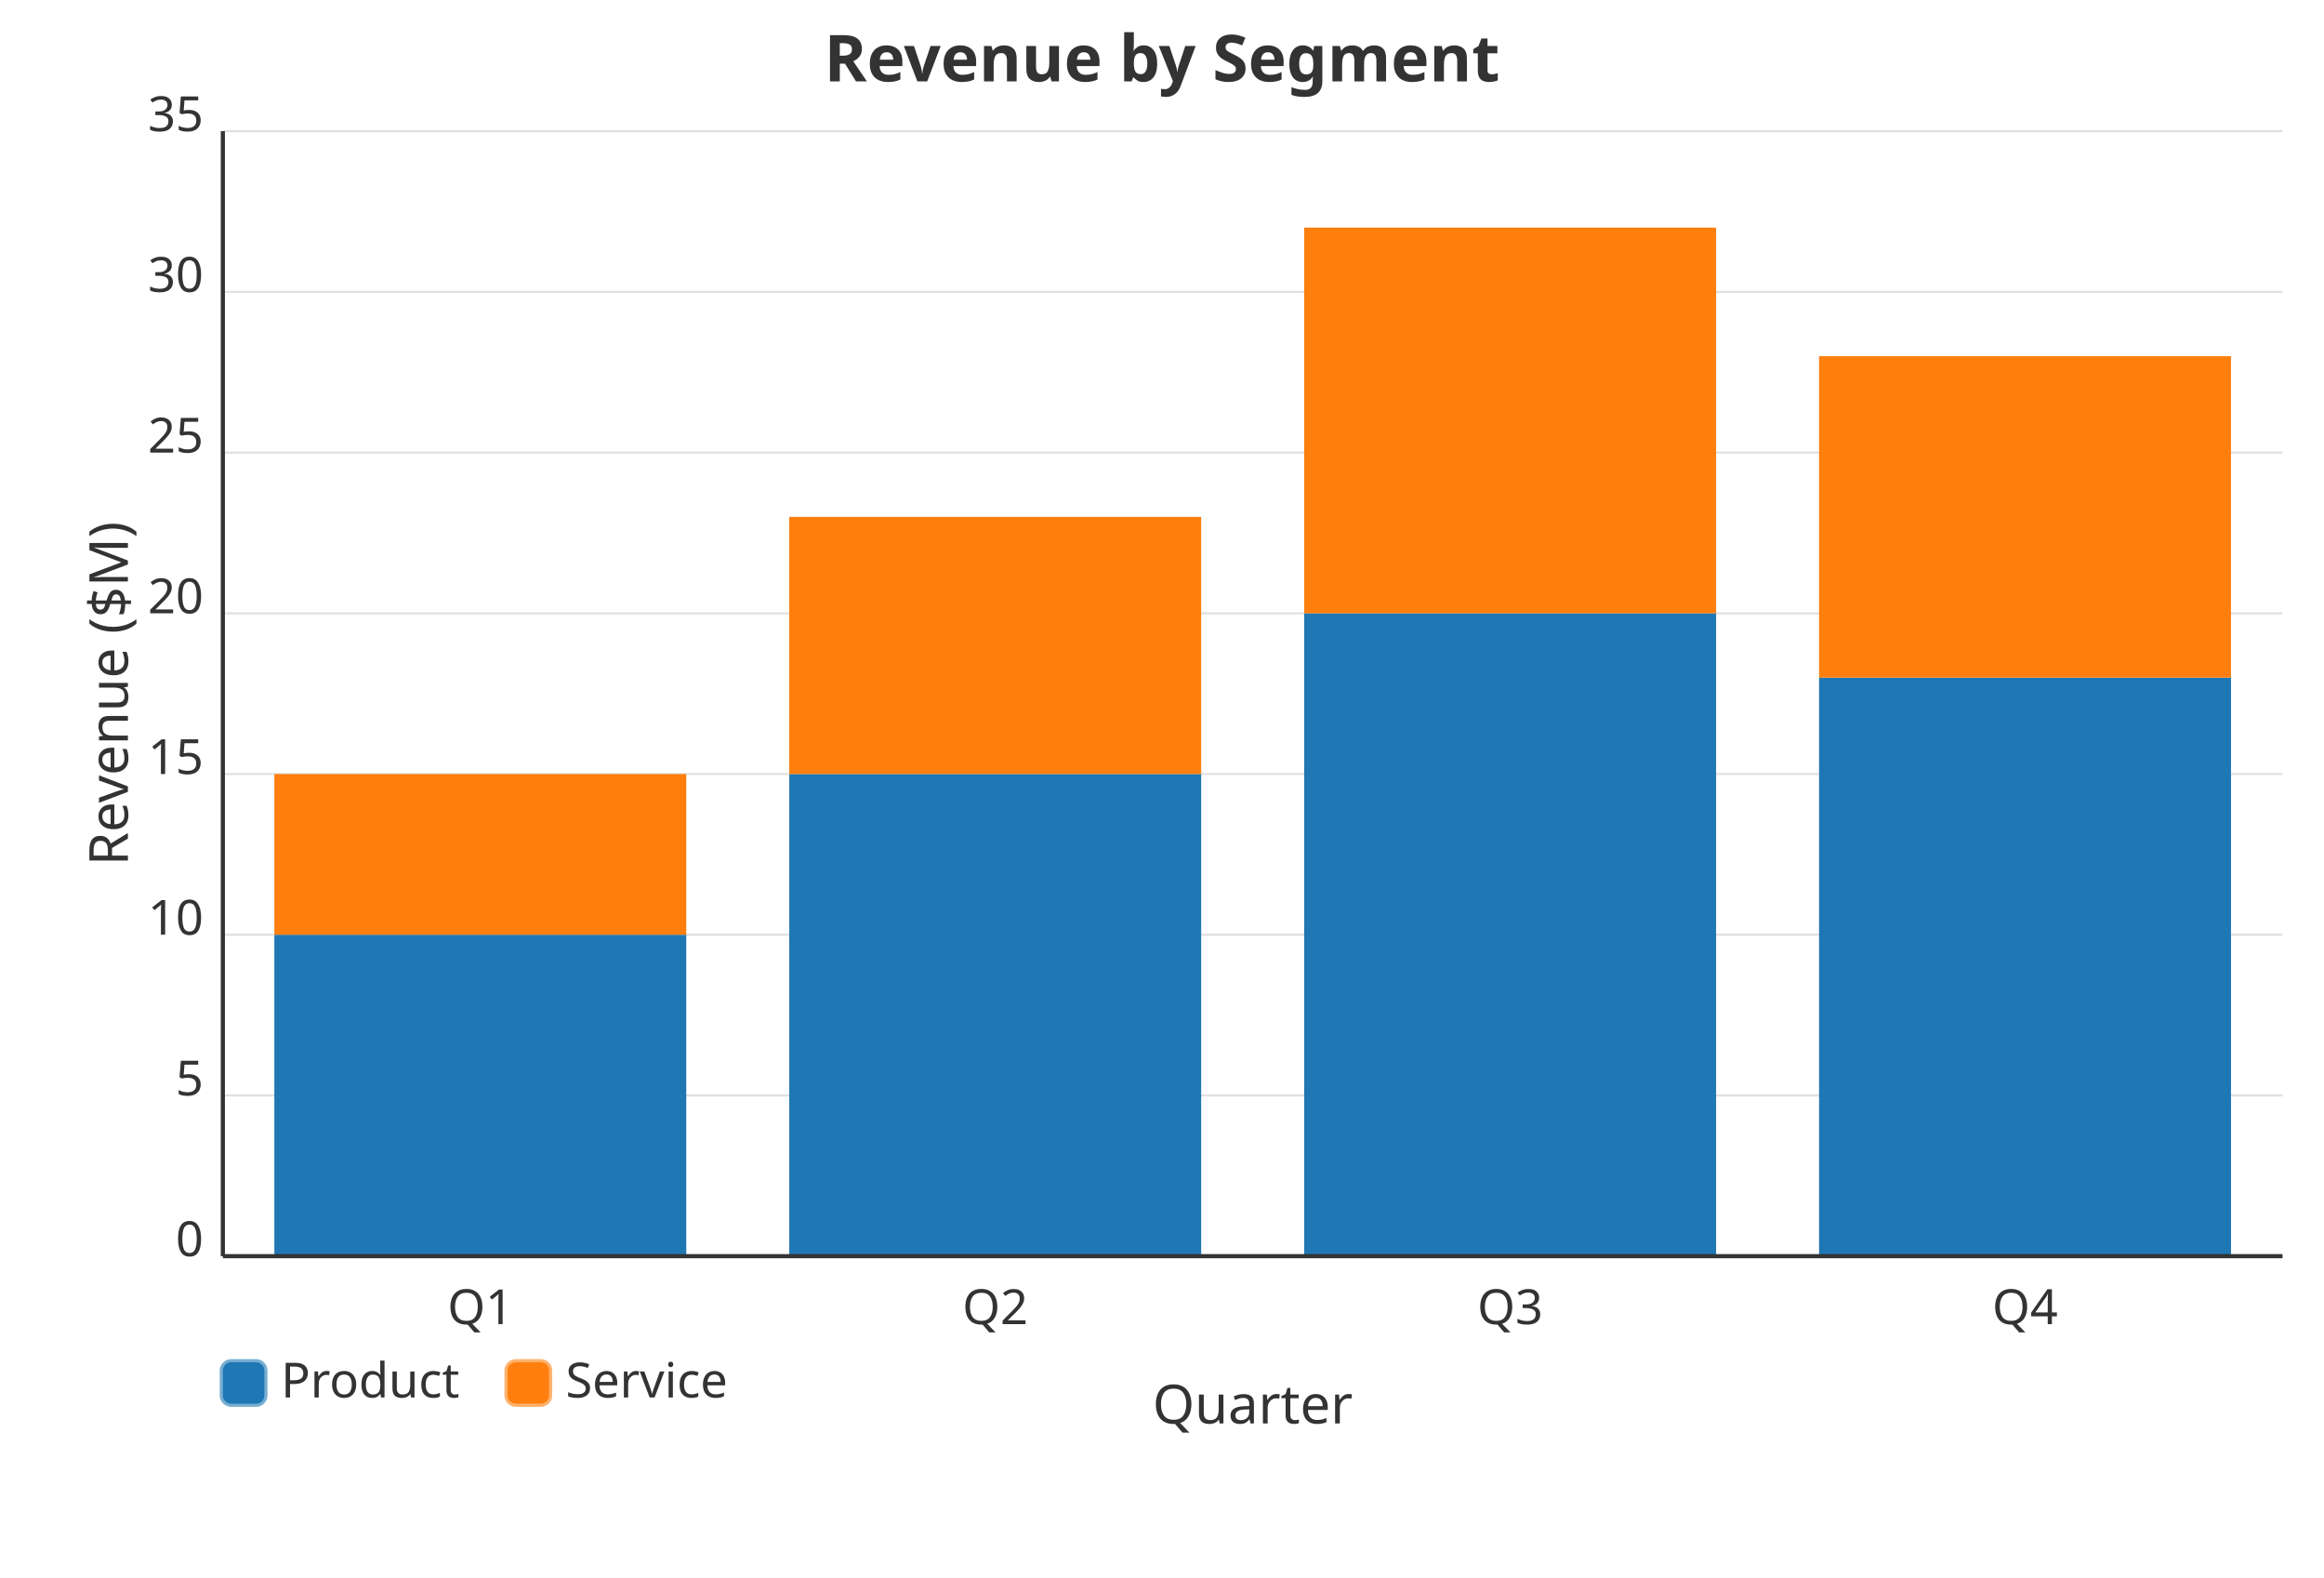
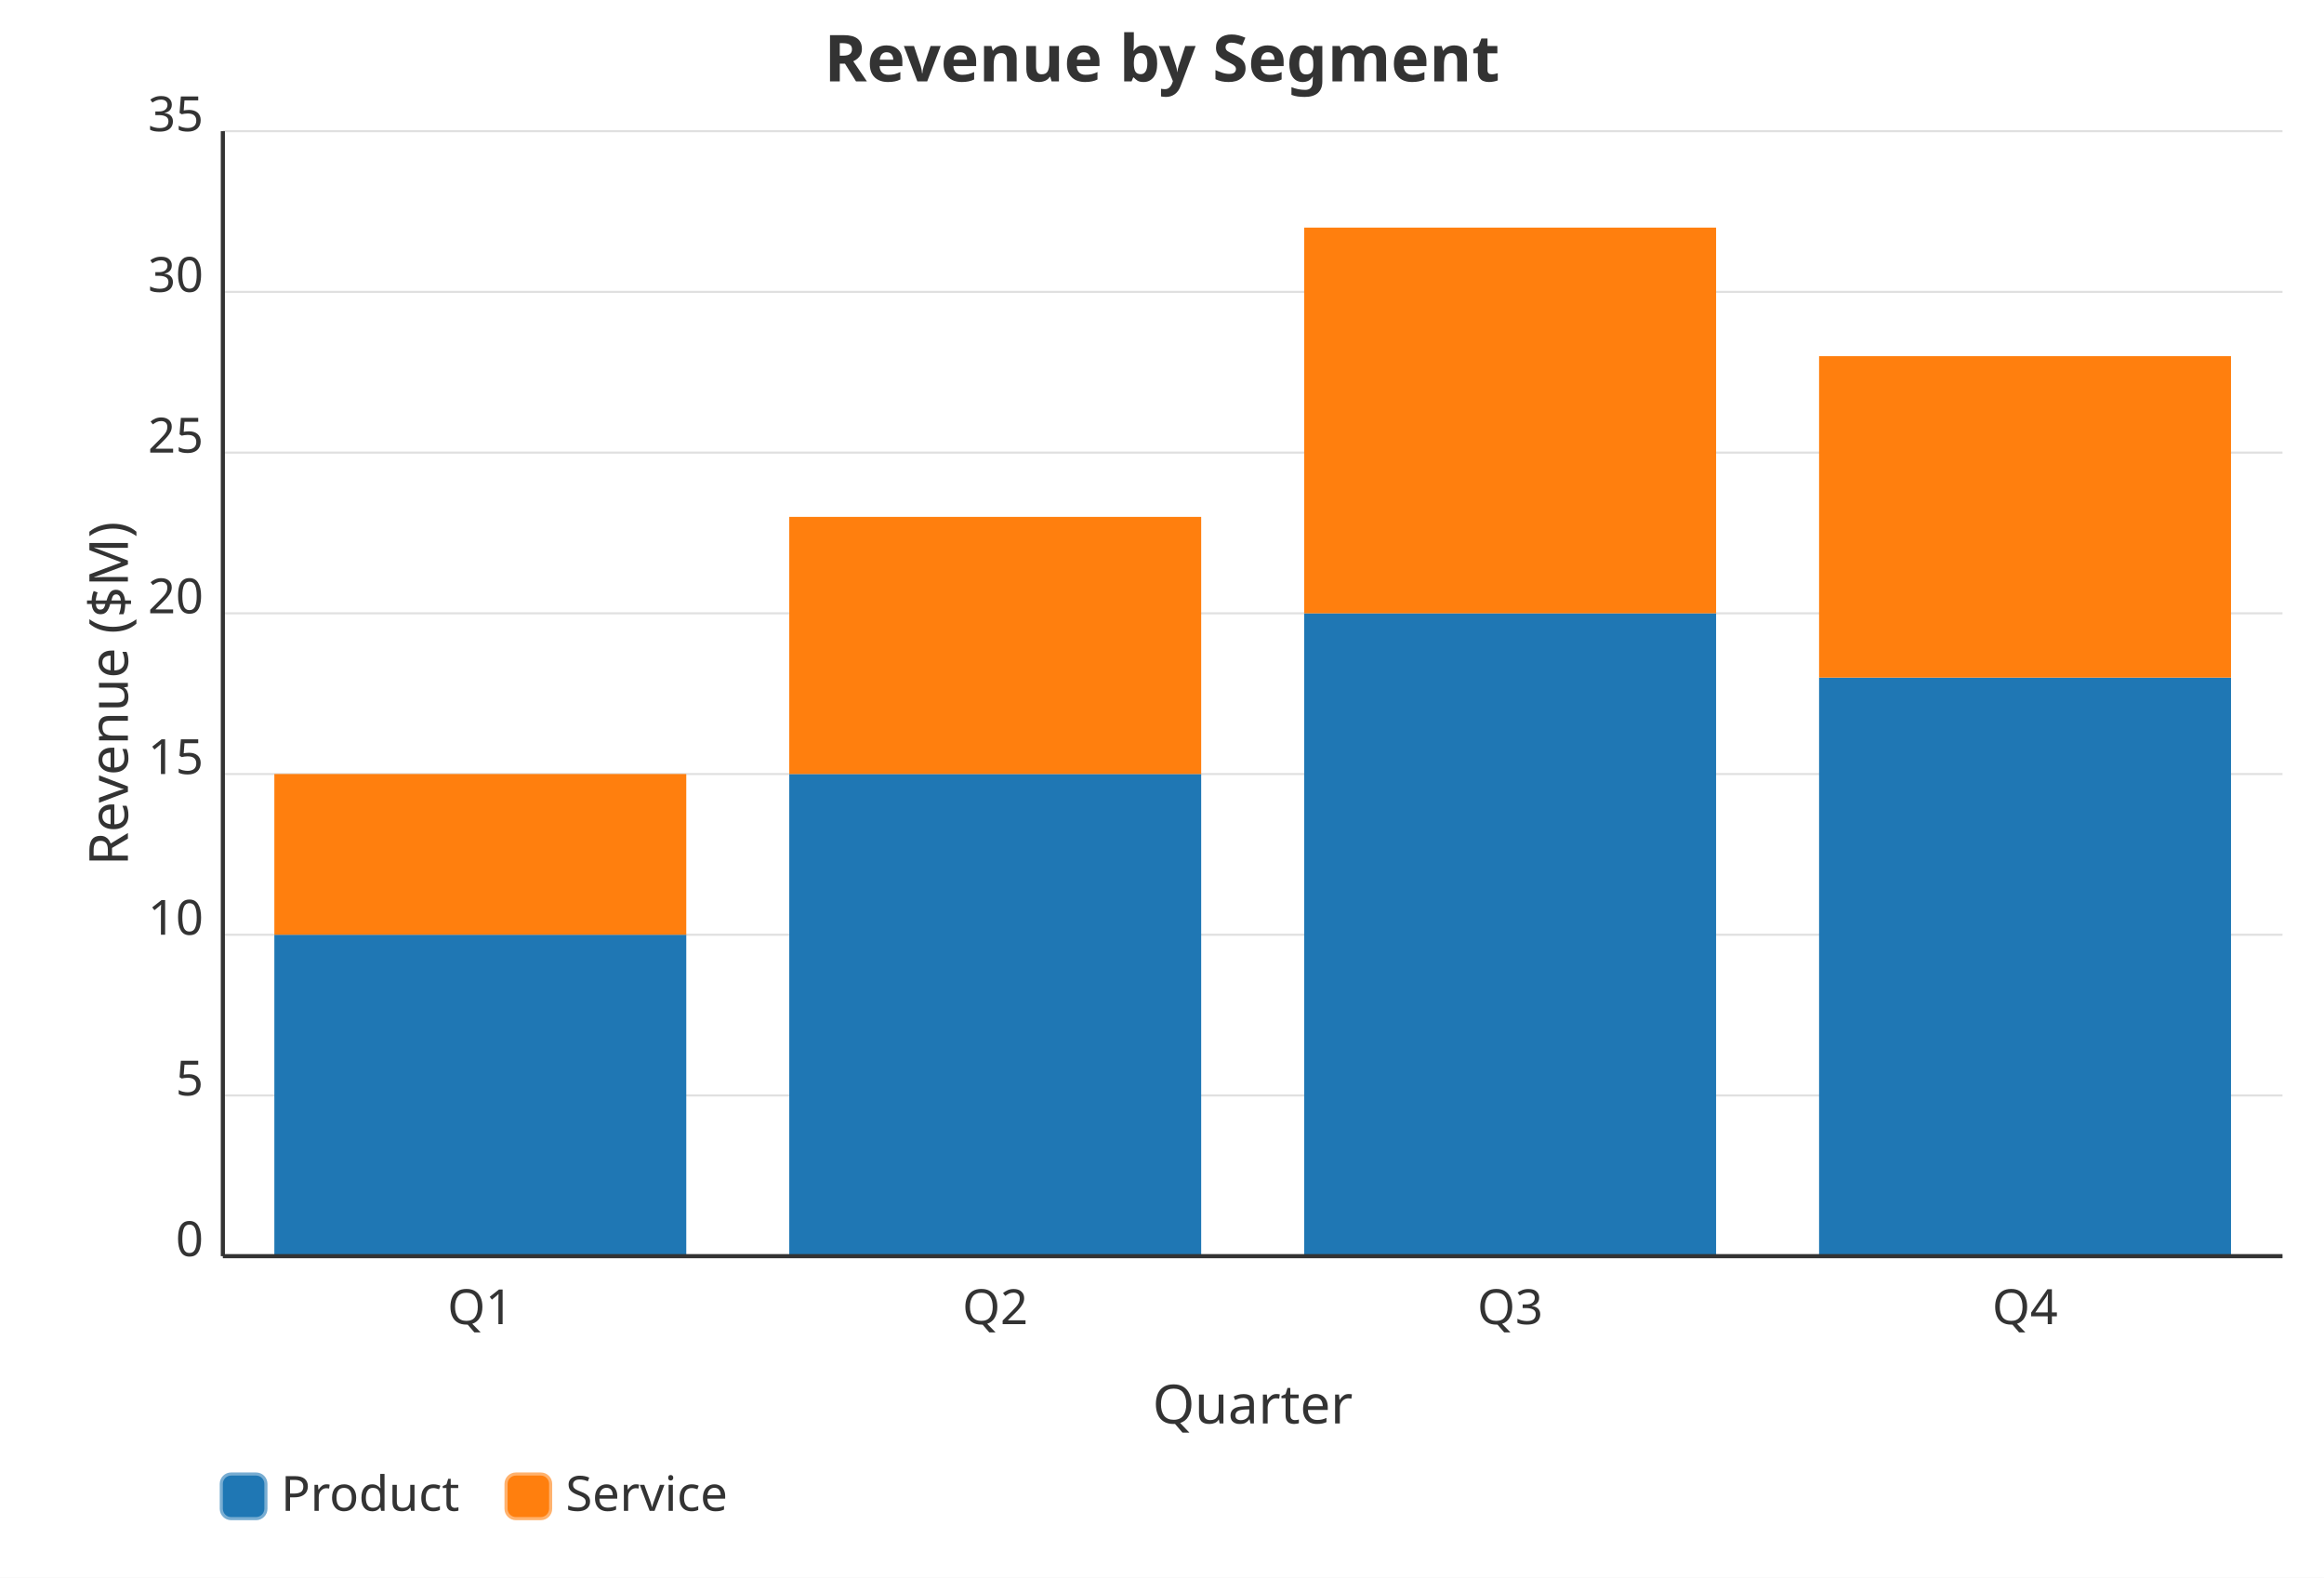
<svg xmlns="http://www.w3.org/2000/svg" width="560" height="380" viewBox="0 0 560 380" role="img">
  <rect width="560" height="380" fill="white" />
  <rect x="0" y="0" width="560" height="380" fill="rgb(255,255,255)" />
  <line x1="53.7" y1="302.6" x2="550" y2="302.6" stroke="rgb(224,224,224)" stroke-width="0.5" />
  <line x1="53.7" y1="263.886" x2="550" y2="263.886" stroke="rgb(224,224,224)" stroke-width="0.5" />
  <line x1="53.7" y1="225.171" x2="550" y2="225.171" stroke="rgb(224,224,224)" stroke-width="0.5" />
  <line x1="53.7" y1="186.457" x2="550" y2="186.457" stroke="rgb(224,224,224)" stroke-width="0.5" />
  <line x1="53.7" y1="147.743" x2="550" y2="147.743" stroke="rgb(224,224,224)" stroke-width="0.5" />
  <line x1="53.7" y1="109.029" x2="550" y2="109.029" stroke="rgb(224,224,224)" stroke-width="0.5" />
  <line x1="53.7" y1="70.314" x2="550" y2="70.314" stroke="rgb(224,224,224)" stroke-width="0.5" />
  <line x1="53.7" y1="31.6" x2="550" y2="31.6" stroke="rgb(224,224,224)" stroke-width="0.5" />
  <rect x="66.108" y="225.171" width="99.26" height="77.429" fill="rgb(31,119,180)" />
  <rect x="190.182" y="186.457" width="99.26" height="116.143" fill="rgb(31,119,180)" />
  <rect x="314.257" y="147.743" width="99.26" height="154.857" fill="rgb(31,119,180)" />
  <rect x="438.332" y="163.229" width="99.26" height="139.371" fill="rgb(31,119,180)" />
  <rect x="66.108" y="186.457" width="99.26" height="38.714" fill="rgb(255,127,14)" />
  <rect x="190.182" y="124.514" width="99.26" height="61.943" fill="rgb(255,127,14)" />
  <rect x="314.257" y="54.829" width="99.26" height="92.914" fill="rgb(255,127,14)" />
  <rect x="438.332" y="85.8" width="99.26" height="77.429" fill="rgb(255,127,14)" />
  <line x1="53.7" y1="31.6" x2="53.7" y2="302.6" stroke="rgb(51,51,51)" stroke-width="1" />
  <line x1="53.7" y1="302.6" x2="550" y2="302.6" stroke="rgb(51,51,51)" stroke-width="1" />
  <text x="115.737" y="318.98" font-family="sans-serif" font-size="11.7" fill="rgb(51,51,51)" text-anchor="middle">Q1</text>
  <text x="239.812" y="318.98" font-family="sans-serif" font-size="11.7" fill="rgb(51,51,51)" text-anchor="middle">Q2</text>
  <text x="363.887" y="318.98" font-family="sans-serif" font-size="11.7" fill="rgb(51,51,51)" text-anchor="middle">Q3</text>
  <text x="487.962" y="318.98" font-family="sans-serif" font-size="11.7" fill="rgb(51,51,51)" text-anchor="middle">Q4</text>
  <text x="49.02" y="302.6" font-family="sans-serif" font-size="11.7" fill="rgb(51,51,51)" text-anchor="end">0</text>
  <text x="49.02" y="263.886" font-family="sans-serif" font-size="11.7" fill="rgb(51,51,51)" text-anchor="end">5</text>
  <text x="49.02" y="225.171" font-family="sans-serif" font-size="11.7" fill="rgb(51,51,51)" text-anchor="end">10</text>
  <text x="49.02" y="186.457" font-family="sans-serif" font-size="11.7" fill="rgb(51,51,51)" text-anchor="end">15</text>
  <text x="49.02" y="147.743" font-family="sans-serif" font-size="11.7" fill="rgb(51,51,51)" text-anchor="end">20</text>
  <text x="49.02" y="109.029" font-family="sans-serif" font-size="11.7" fill="rgb(51,51,51)" text-anchor="end">25</text>
  <text x="49.02" y="70.314" font-family="sans-serif" font-size="11.7" fill="rgb(51,51,51)" text-anchor="end">30</text>
  <text x="49.02" y="31.6" font-family="sans-serif" font-size="11.7" fill="rgb(51,51,51)" text-anchor="end">35</text>
  <text x="301.85" y="342.9" font-family="sans-serif" font-size="13" fill="rgb(51,51,51)" text-anchor="middle">Quarter</text>
  <text x="30.82" y="167.1" font-family="sans-serif" font-size="13" fill="rgb(51,51,51)" text-anchor="middle" transform="rotate(-90,30.82,167.1)">Revenue ($M)</text>
-   <rect x="53.7" y="328.15" width="10" height="10" fill="rgb(31,119,180)" stroke="rgba(31,119,180,0.600)" stroke-width="1.5" rx="2" />
-   <text x="67.7" y="336.65" font-family="sans-serif" font-size="11.7" fill="rgb(51,51,51)">Product</text>
-   <rect x="122.31" y="328.15" width="10" height="10" fill="rgb(255,127,14)" stroke="rgba(255,127,14,0.600)" stroke-width="1.5" rx="2" />
-   <text x="136.31" y="336.65" font-family="sans-serif" font-size="11.7" fill="rgb(51,51,51)">Service</text>
+   <rect x="53.7" y="355.45" width="10" height="10" fill="rgb(31,119,180)" stroke="rgba(31,119,180,0.600)" stroke-width="1.5" rx="2" />
+   <text x="67.7" y="363.95" font-family="sans-serif" font-size="11.7" fill="rgb(51,51,51)">Product</text>
+   <rect x="122.31" y="355.45" width="10" height="10" fill="rgb(255,127,14)" stroke="rgba(255,127,14,0.600)" stroke-width="1.5" rx="2" />
+   <text x="136.31" y="363.95" font-family="sans-serif" font-size="11.7" fill="rgb(51,51,51)">Service</text>
  <text x="280" y="19.6" font-family="sans-serif" font-size="15.6" fill="rgb(51,51,51)" font-weight="bold" text-anchor="middle">Revenue by Segment</text>
</svg>
